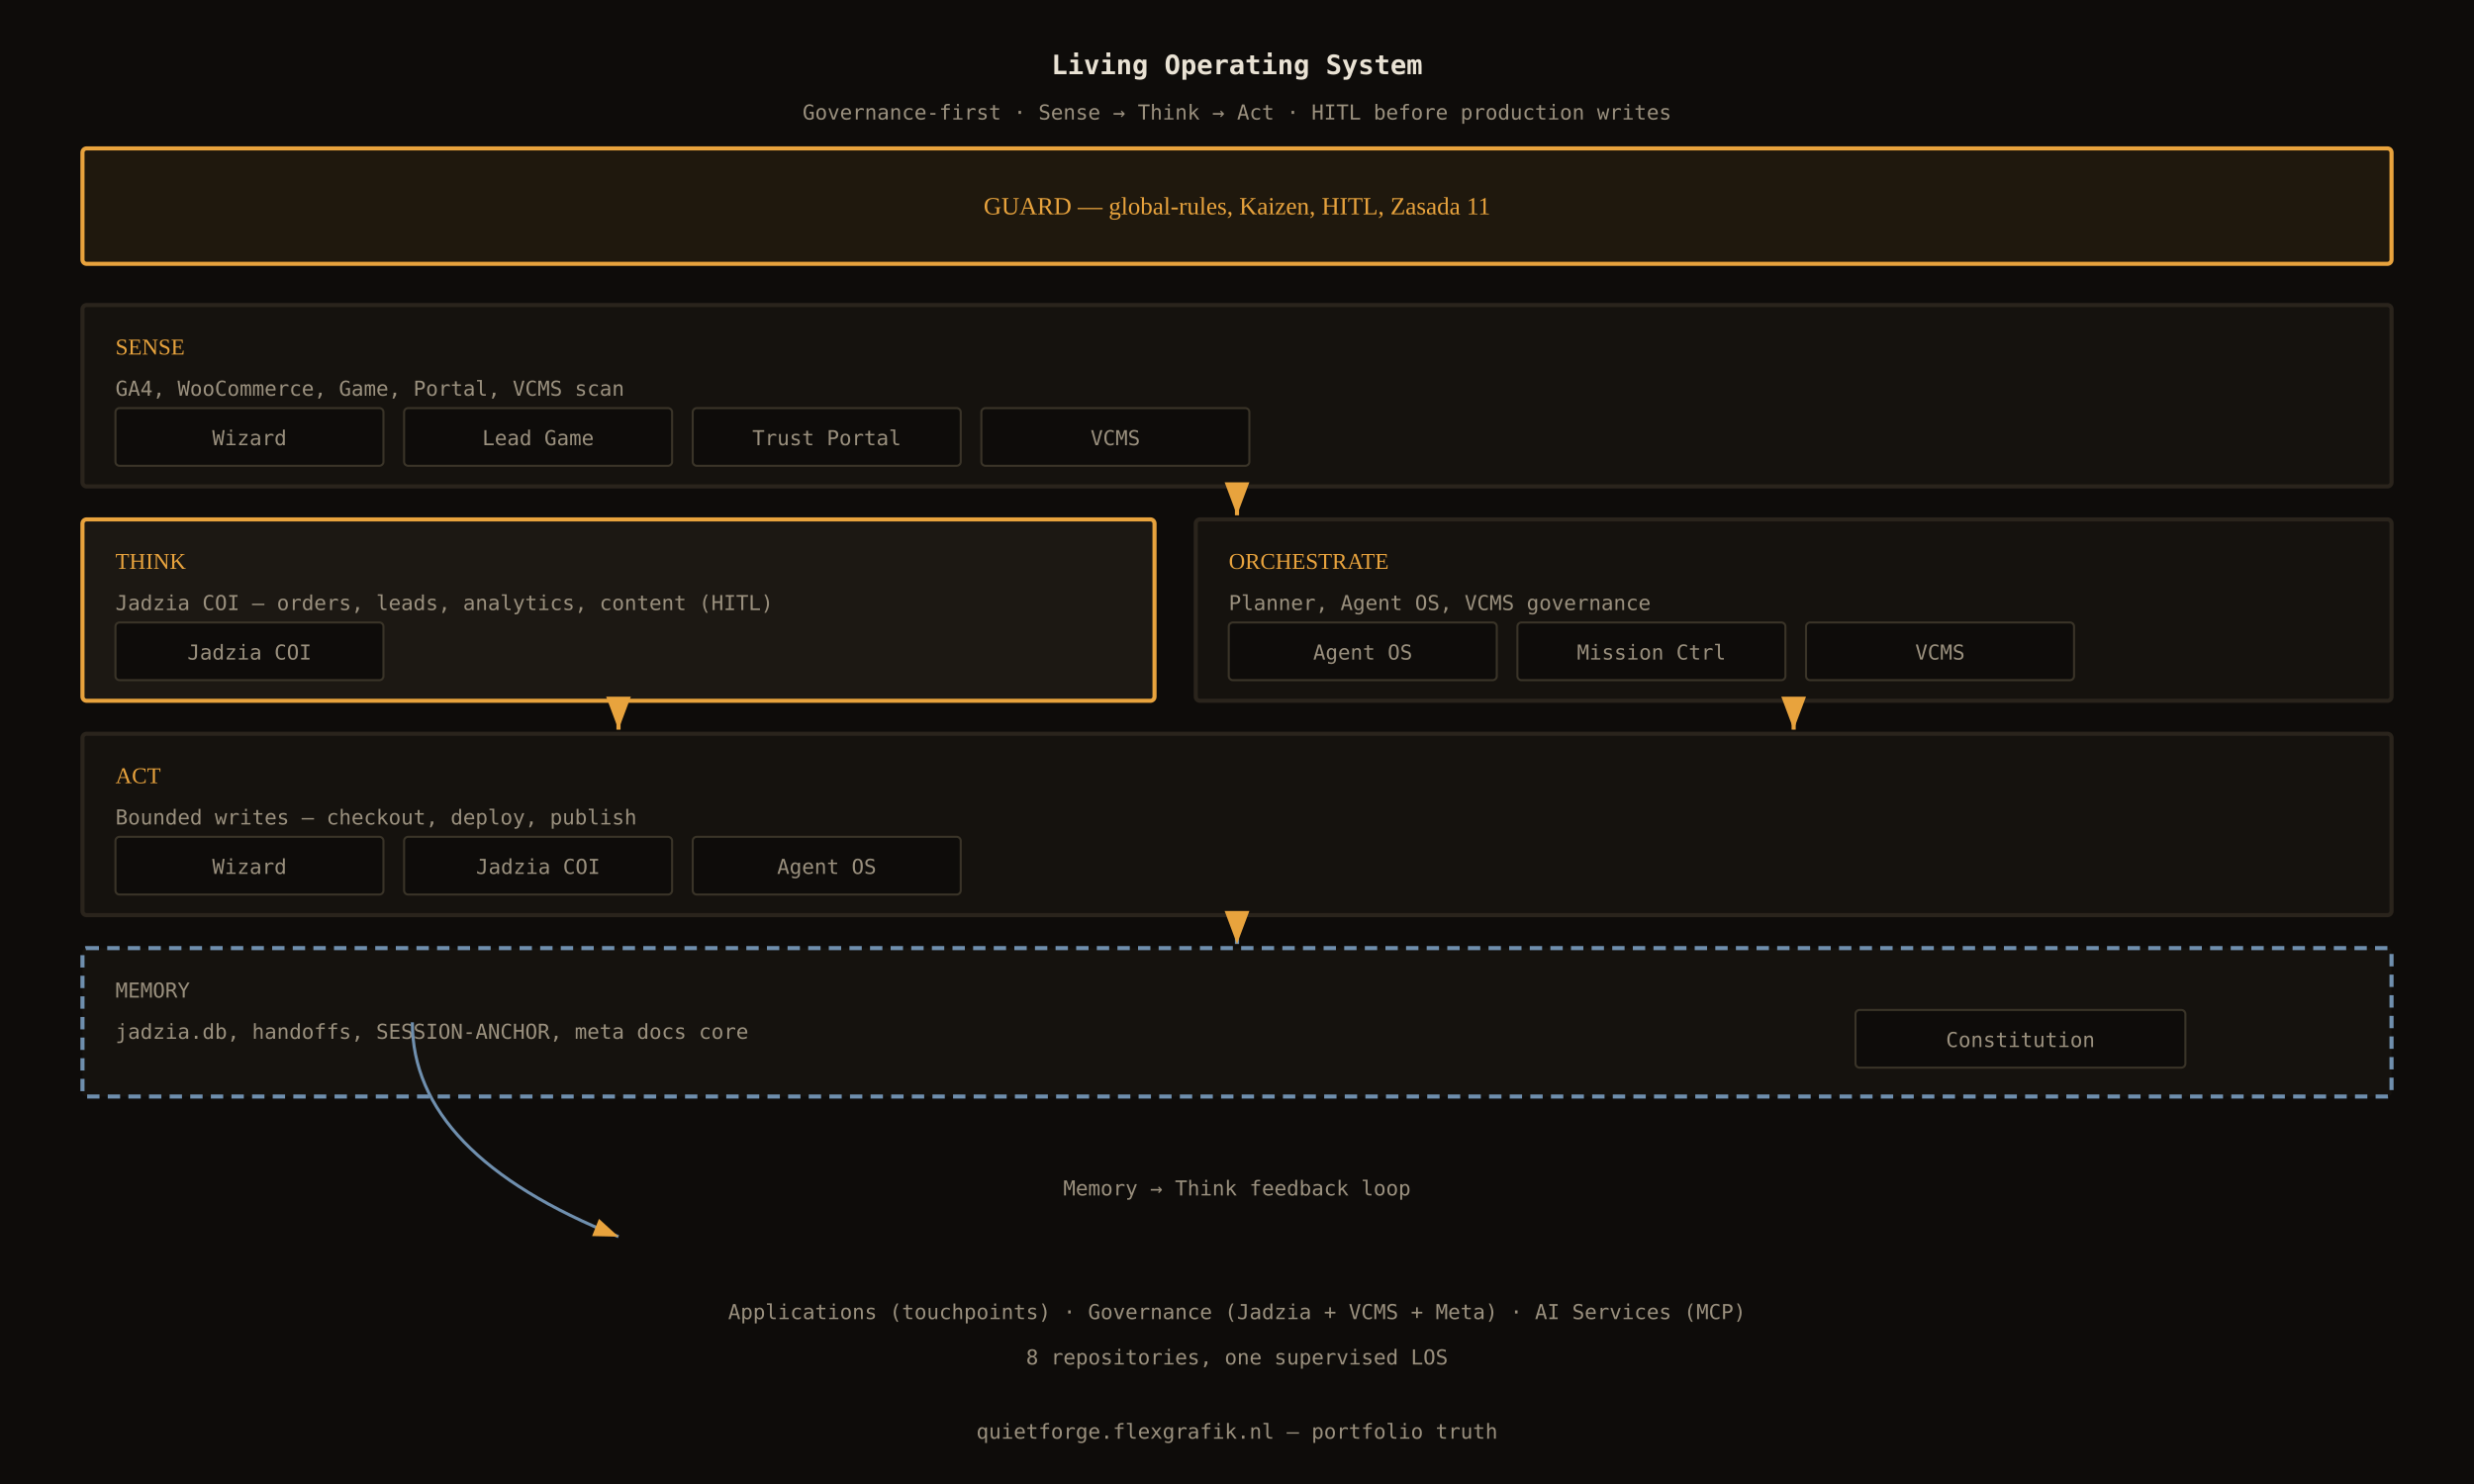
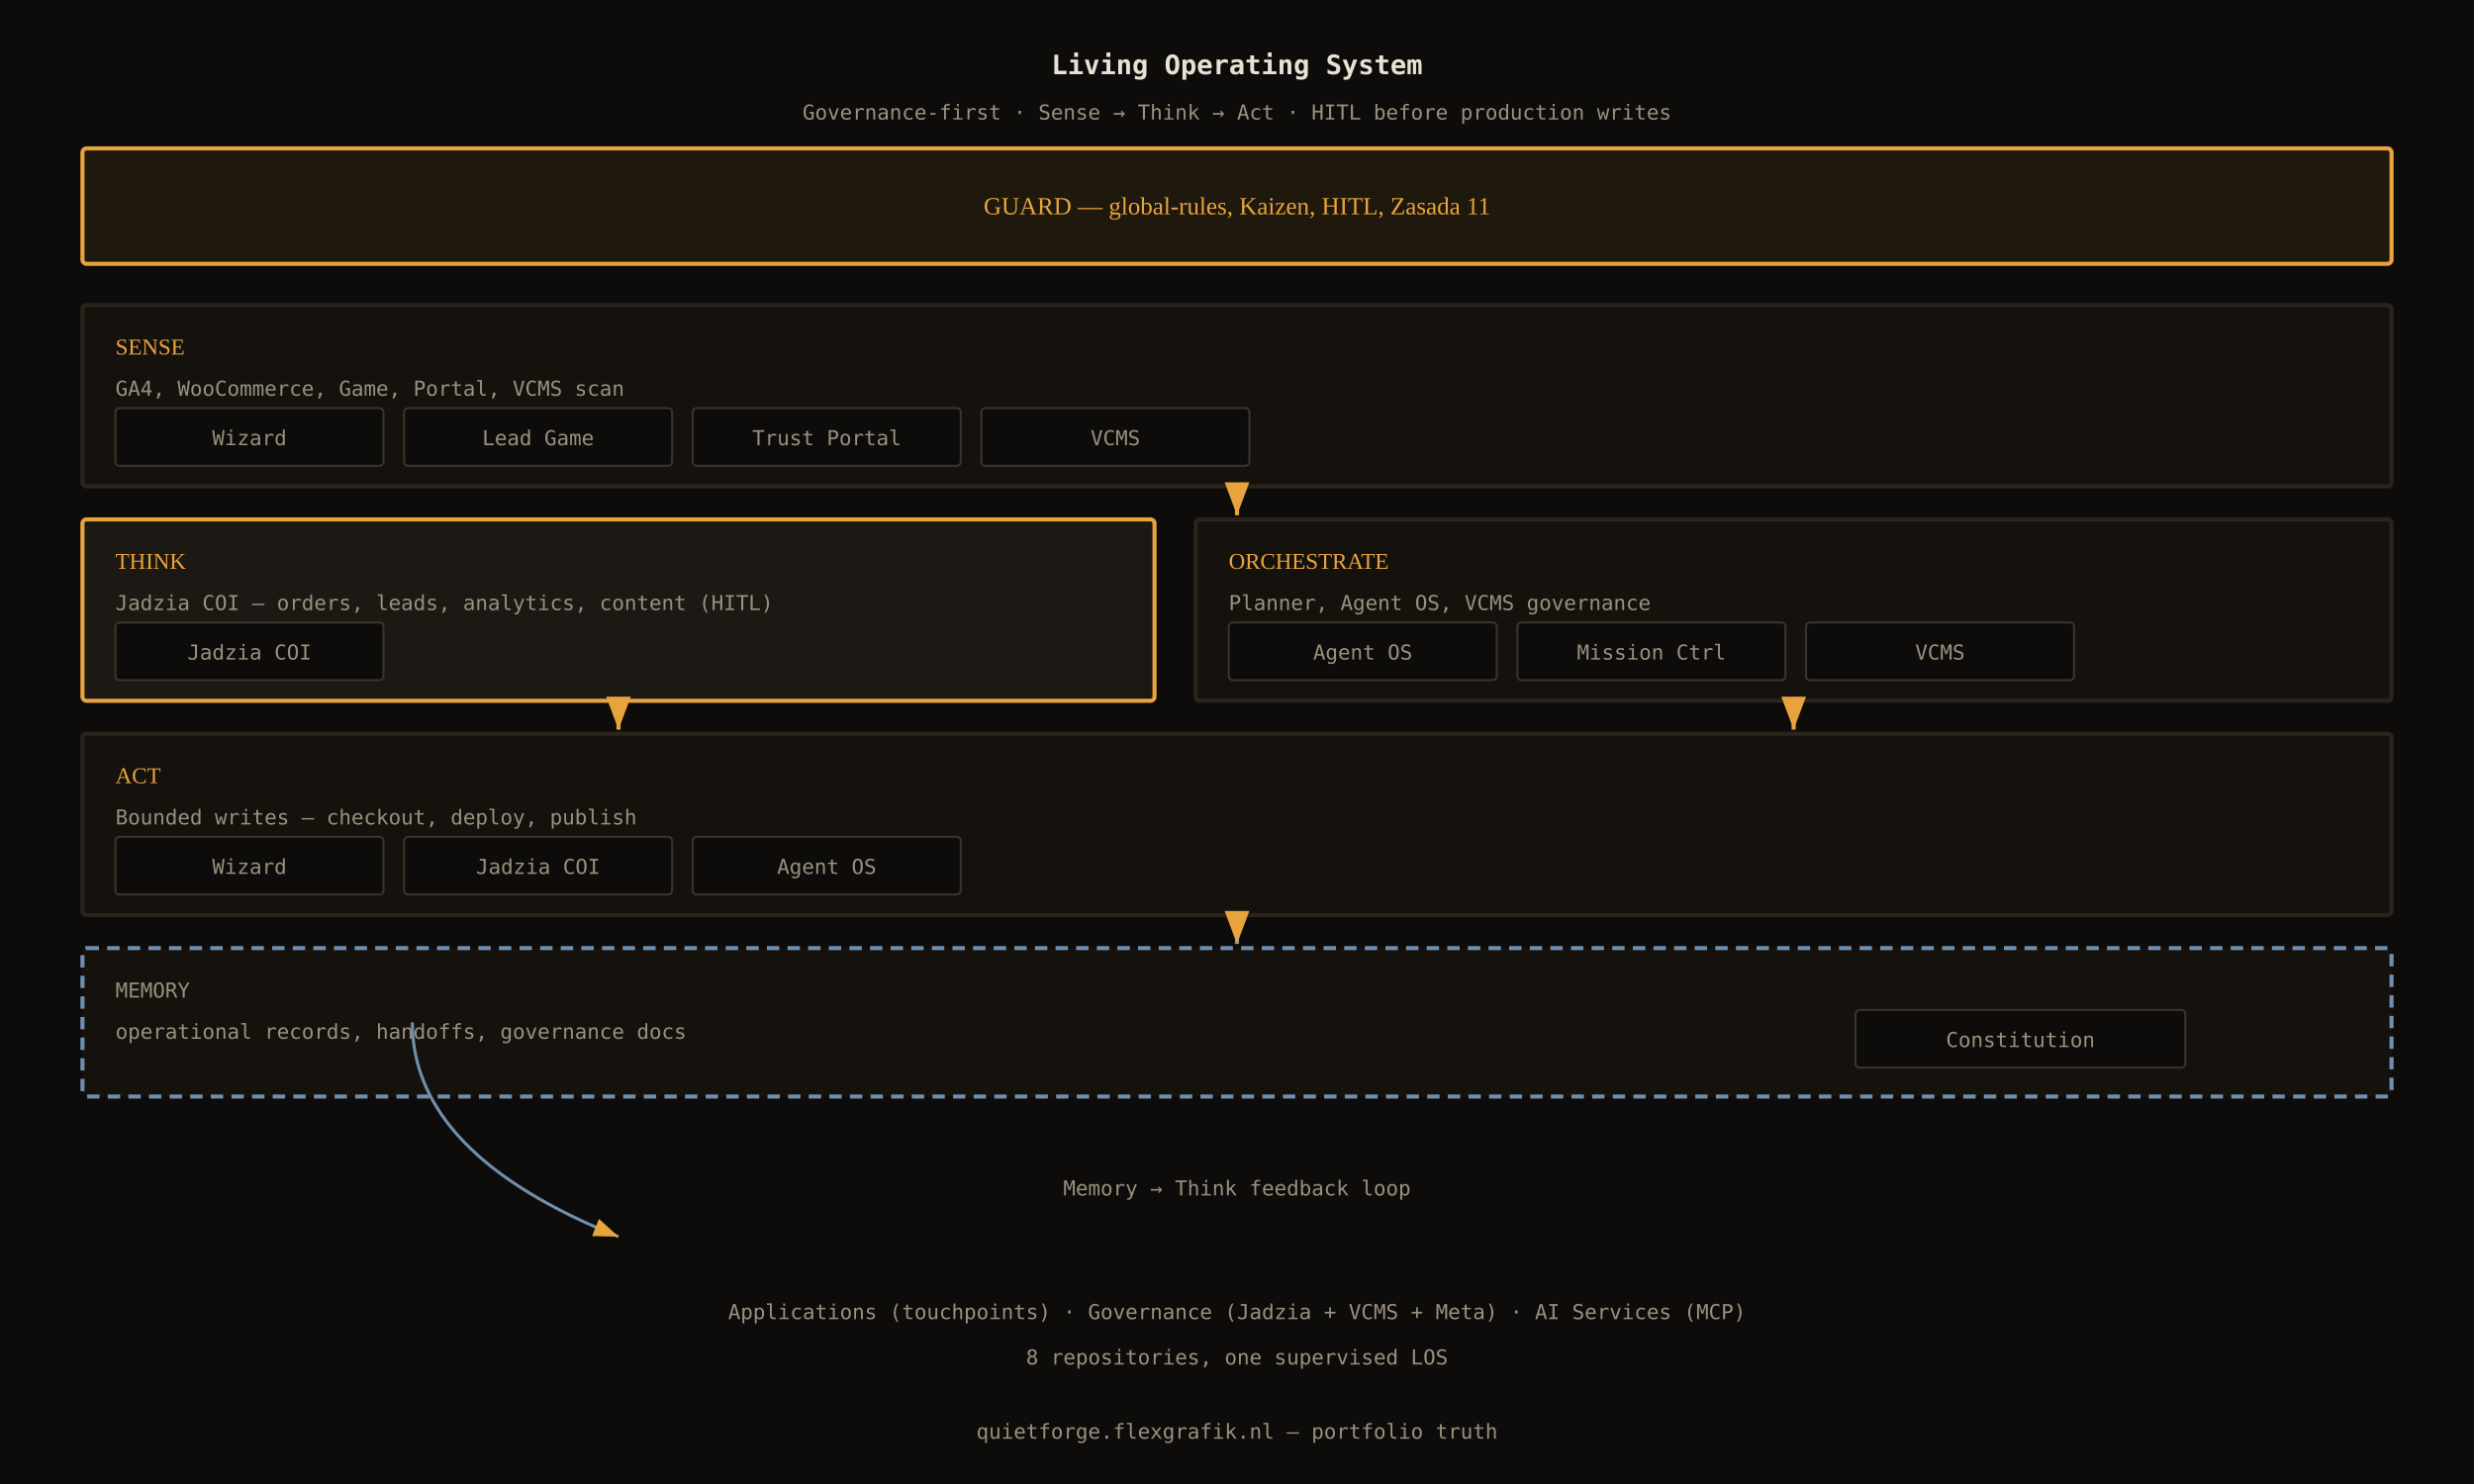
<svg xmlns="http://www.w3.org/2000/svg" width="1200" height="720" viewBox="0 0 1200 720" role="img" aria-labelledby="title desc">
  <defs>
    <marker id="arrow" markerWidth="10" markerHeight="10" refX="8" refY="3" orient="auto">
      <path d="M0,0 L8,3 L0,6 Z" fill="#e8a33d" />
    </marker>
    <style>
      .bg { fill: #0e0c0a; }
      .layer { fill: #15120e; stroke: #2a241c; stroke-width: 2; }
      .layer-accent { fill: #1c1813; stroke: #e8a33d; stroke-width: 2; }
      .memory { fill: #15120e; stroke: #6f8fae; stroke-width: 2; stroke-dasharray: 6 4; }
      .guard { fill: #e8a33d; fill-opacity: 0.08; stroke: #e8a33d; stroke-width: 2; }
      .text { fill: #e9e2d4; font-family: 'JetBrains Mono', Consolas, monospace; font-size: 13px; font-weight: 700; }
      .sub { fill: #9a907e; font-family: 'JetBrains Mono', Consolas, monospace; font-size: 10px; }
      .accent { fill: #e8a33d; }
      .repo { fill: #0e0c0a; stroke: #3a3428; stroke-width: 1; }
    </style>
  </defs>
  <rect class="bg" width="1200" height="720" />
  <text x="600" y="36" class="text" text-anchor="middle" font-size="18">Living Operating System</text>
  <text x="600" y="58" class="sub" text-anchor="middle">Governance-first · Sense → Think → Act · HITL before production writes</text>
  <rect x="40" y="72" width="1120" height="56" rx="2" class="guard" />
  <text x="600" y="104" class="accent" text-anchor="middle" font-size="12">GUARD — global-rules, Kaizen, HITL, Zasada 11</text>
  <rect x="40" y="148" width="1120" height="88" rx="2" class="layer" />
  <text x="56" y="172" class="accent" font-size="11">SENSE</text>
  <text x="56" y="192" class="sub">GA4, WooCommerce, Game, Portal, VCMS scan</text>
  <rect x="56" y="198" width="130" height="28" rx="2" class="repo" />
  <text x="121" y="216" class="sub" text-anchor="middle" font-size="9">Wizard</text>
  <rect x="196" y="198" width="130" height="28" rx="2" class="repo" />
  <text x="261" y="216" class="sub" text-anchor="middle" font-size="9">Lead Game</text>
  <rect x="336" y="198" width="130" height="28" rx="2" class="repo" />
  <text x="401" y="216" class="sub" text-anchor="middle" font-size="9">Trust Portal</text>
  <rect x="476" y="198" width="130" height="28" rx="2" class="repo" />
  <text x="541" y="216" class="sub" text-anchor="middle" font-size="9">VCMS</text>
  <rect x="40" y="252" width="520" height="88" rx="2" class="layer-accent" />
  <text x="56" y="276" class="accent" font-size="11">THINK</text>
  <text x="56" y="296" class="sub">Jadzia COI — orders, leads, analytics, content (HITL)</text>
  <rect x="56" y="302" width="130" height="28" rx="2" class="repo" />
  <text x="121" y="320" class="sub" text-anchor="middle" font-size="9">Jadzia COI</text>
  <rect x="580" y="252" width="580" height="88" rx="2" class="layer" />
  <text x="596" y="276" class="accent" font-size="11">ORCHESTRATE</text>
  <text x="596" y="296" class="sub">Planner, Agent OS, VCMS governance</text>
  <rect x="596" y="302" width="130" height="28" rx="2" class="repo" />
  <text x="661" y="320" class="sub" text-anchor="middle" font-size="9">Agent OS</text>
  <rect x="736" y="302" width="130" height="28" rx="2" class="repo" />
  <text x="801" y="320" class="sub" text-anchor="middle" font-size="9">Mission Ctrl</text>
  <rect x="876" y="302" width="130" height="28" rx="2" class="repo" />
  <text x="941" y="320" class="sub" text-anchor="middle" font-size="9">VCMS</text>
  <rect x="40" y="356" width="1120" height="88" rx="2" class="layer" />
  <text x="56" y="380" class="accent" font-size="11">ACT</text>
  <text x="56" y="400" class="sub">Bounded writes — checkout, deploy, publish</text>
  <rect x="56" y="406" width="130" height="28" rx="2" class="repo" />
  <text x="121" y="424" class="sub" text-anchor="middle" font-size="9">Wizard</text>
  <rect x="196" y="406" width="130" height="28" rx="2" class="repo" />
  <text x="261" y="424" class="sub" text-anchor="middle" font-size="9">Jadzia COI</text>
  <rect x="336" y="406" width="130" height="28" rx="2" class="repo" />
  <text x="401" y="424" class="sub" text-anchor="middle" font-size="9">Agent OS</text>
  <rect x="40" y="460" width="1120" height="72" rx="2" class="memory" />
  <text x="56" y="484" class="sub" font-size="11" fill="#6f8fae">MEMORY</text>
-   <text x="56" y="504" class="sub">jadzia.db, handoffs, SESSION-ANCHOR, meta docs core</text>
+   <text x="56" y="504" class="sub">operational records, handoffs, governance docs</text>
  <rect x="900" y="490" width="160" height="28" rx="2" class="repo" />
  <text x="980" y="508" class="sub" text-anchor="middle" font-size="9">Constitution</text>
  <line x1="600" y1="236" x2="600" y2="250" stroke="#e8a33d" stroke-width="2" marker-end="url(#arrow)" />
  <line x1="300" y1="340" x2="300" y2="354" stroke="#e8a33d" stroke-width="2" marker-end="url(#arrow)" />
  <line x1="870" y1="340" x2="870" y2="354" stroke="#e8a33d" stroke-width="2" marker-end="url(#arrow)" />
  <line x1="600" y1="444" x2="600" y2="458" stroke="#6f8fae" stroke-width="2" marker-end="url(#arrow)" />
  <path d="M 200 496 Q 200 560 300 600" fill="none" stroke="#6f8fae" stroke-width="1.5" marker-end="url(#arrow)" />
  <text x="600" y="580" class="sub" text-anchor="middle">Memory → Think feedback loop</text>
  <text x="600" y="640" class="sub" text-anchor="middle">Applications (touchpoints) · Governance (Jadzia + VCMS + Meta) · AI Services (MCP)</text>
  <text x="600" y="662" class="sub" text-anchor="middle">8 repositories, one supervised LOS</text>
  <text x="600" y="698" class="sub" text-anchor="middle" fill="#6fae6f">quietforge.flexgrafik.nl — portfolio truth</text>
</svg>
